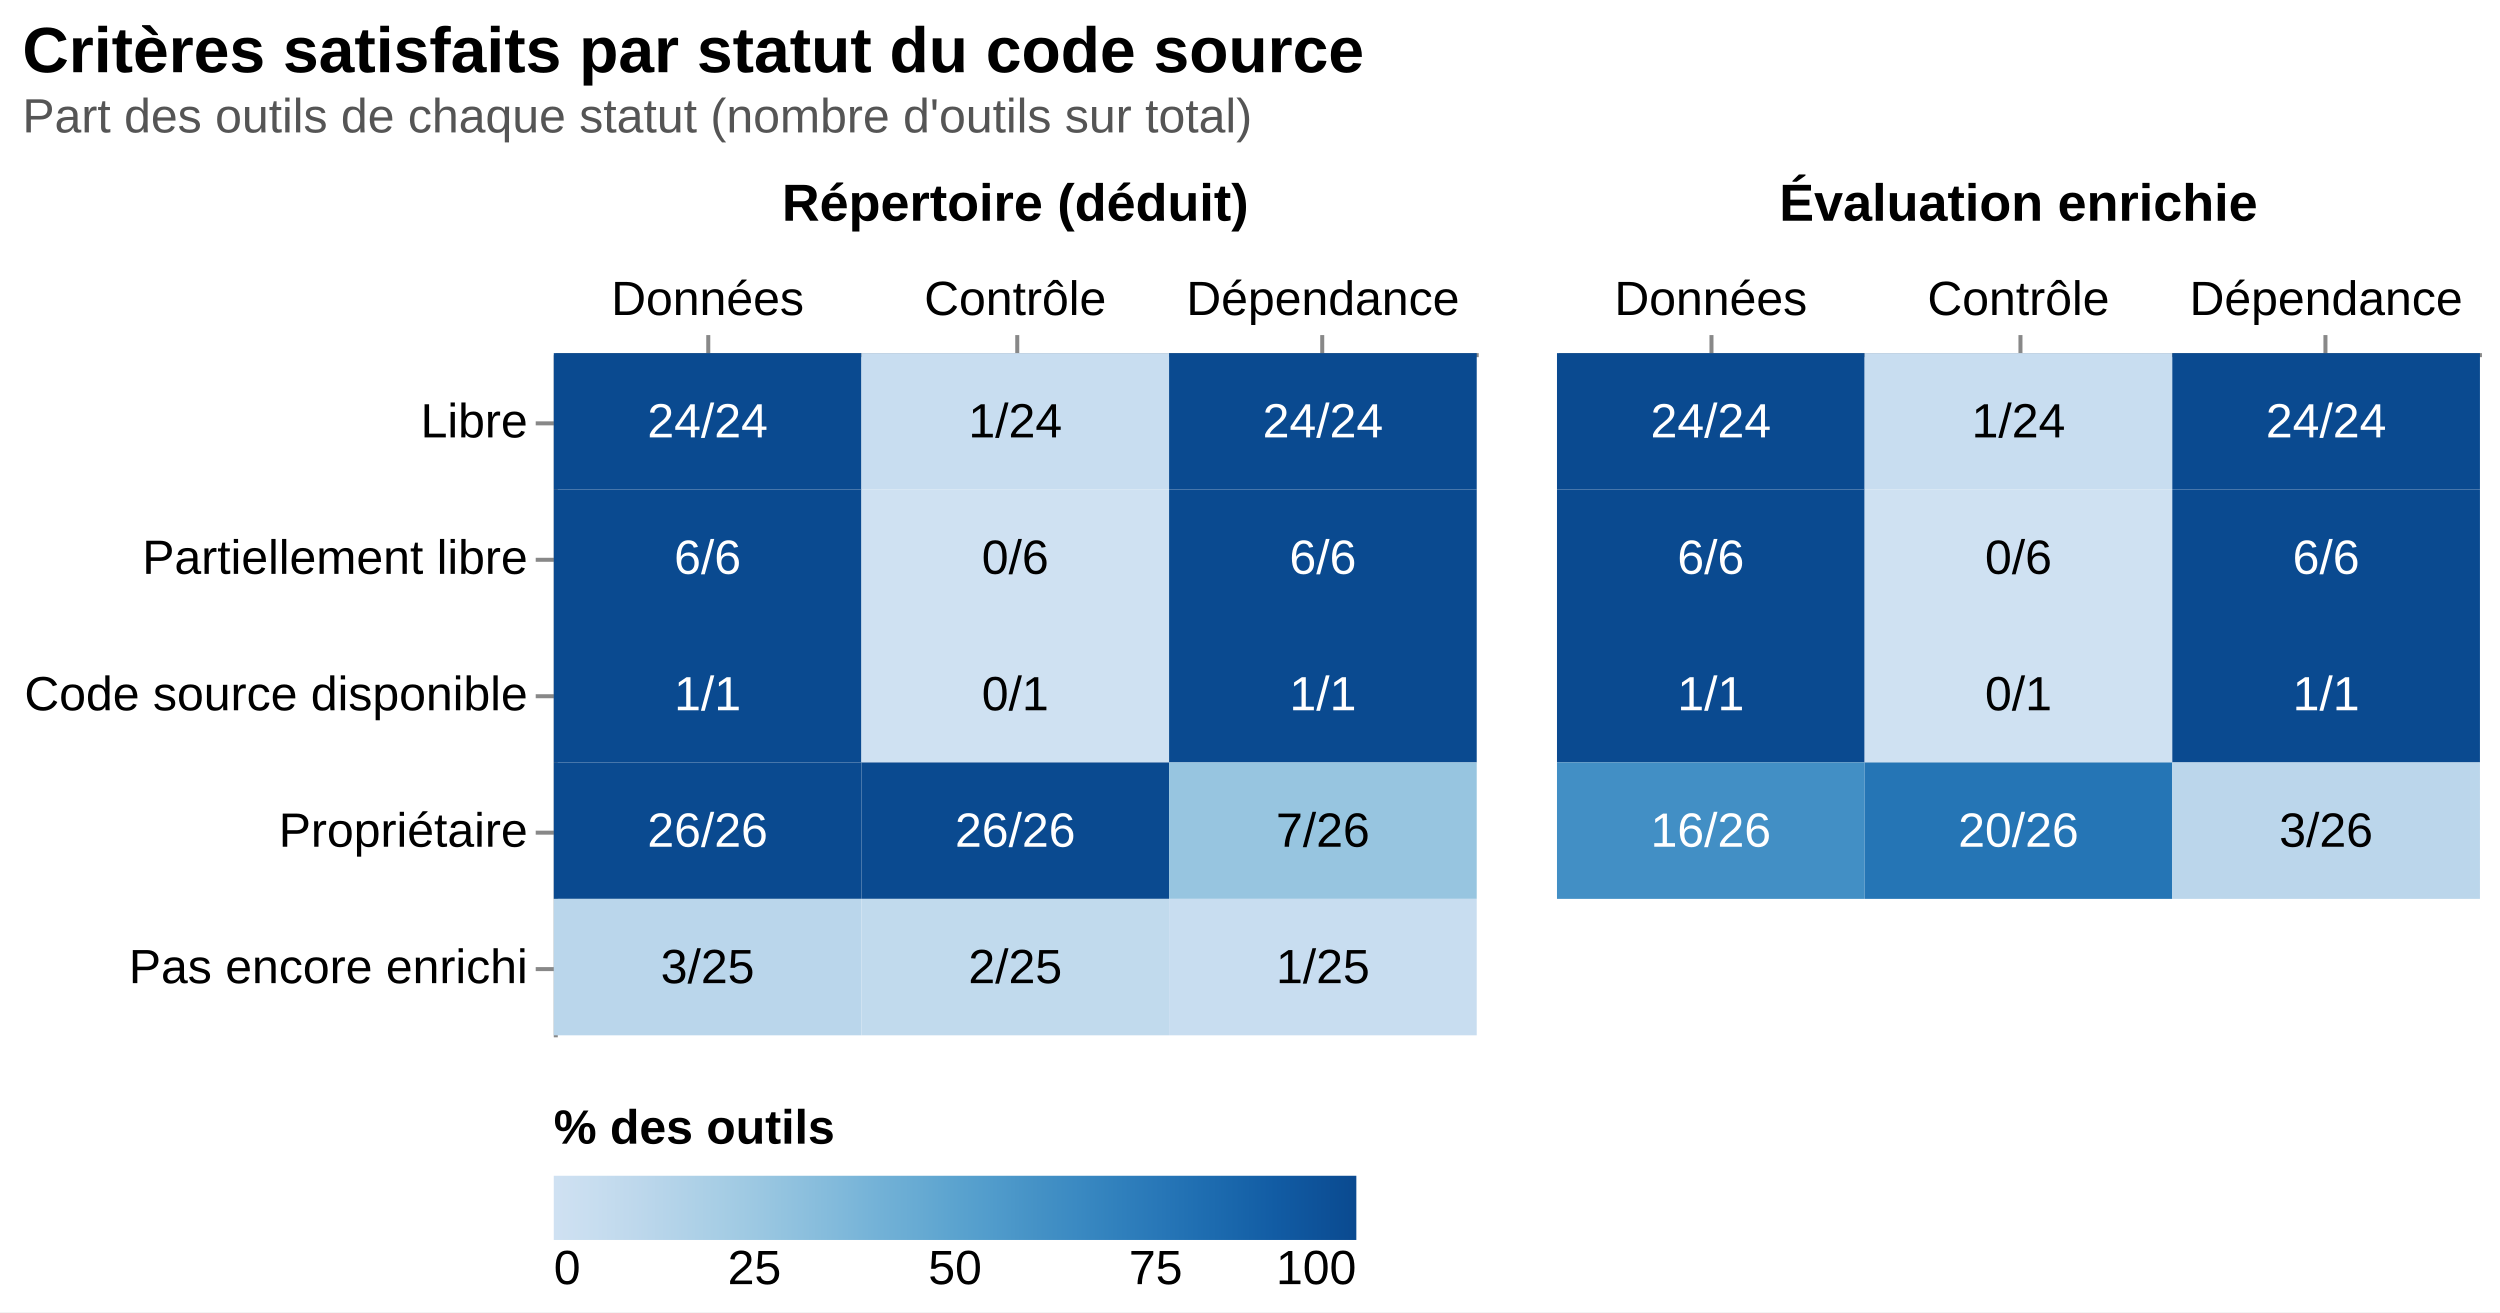
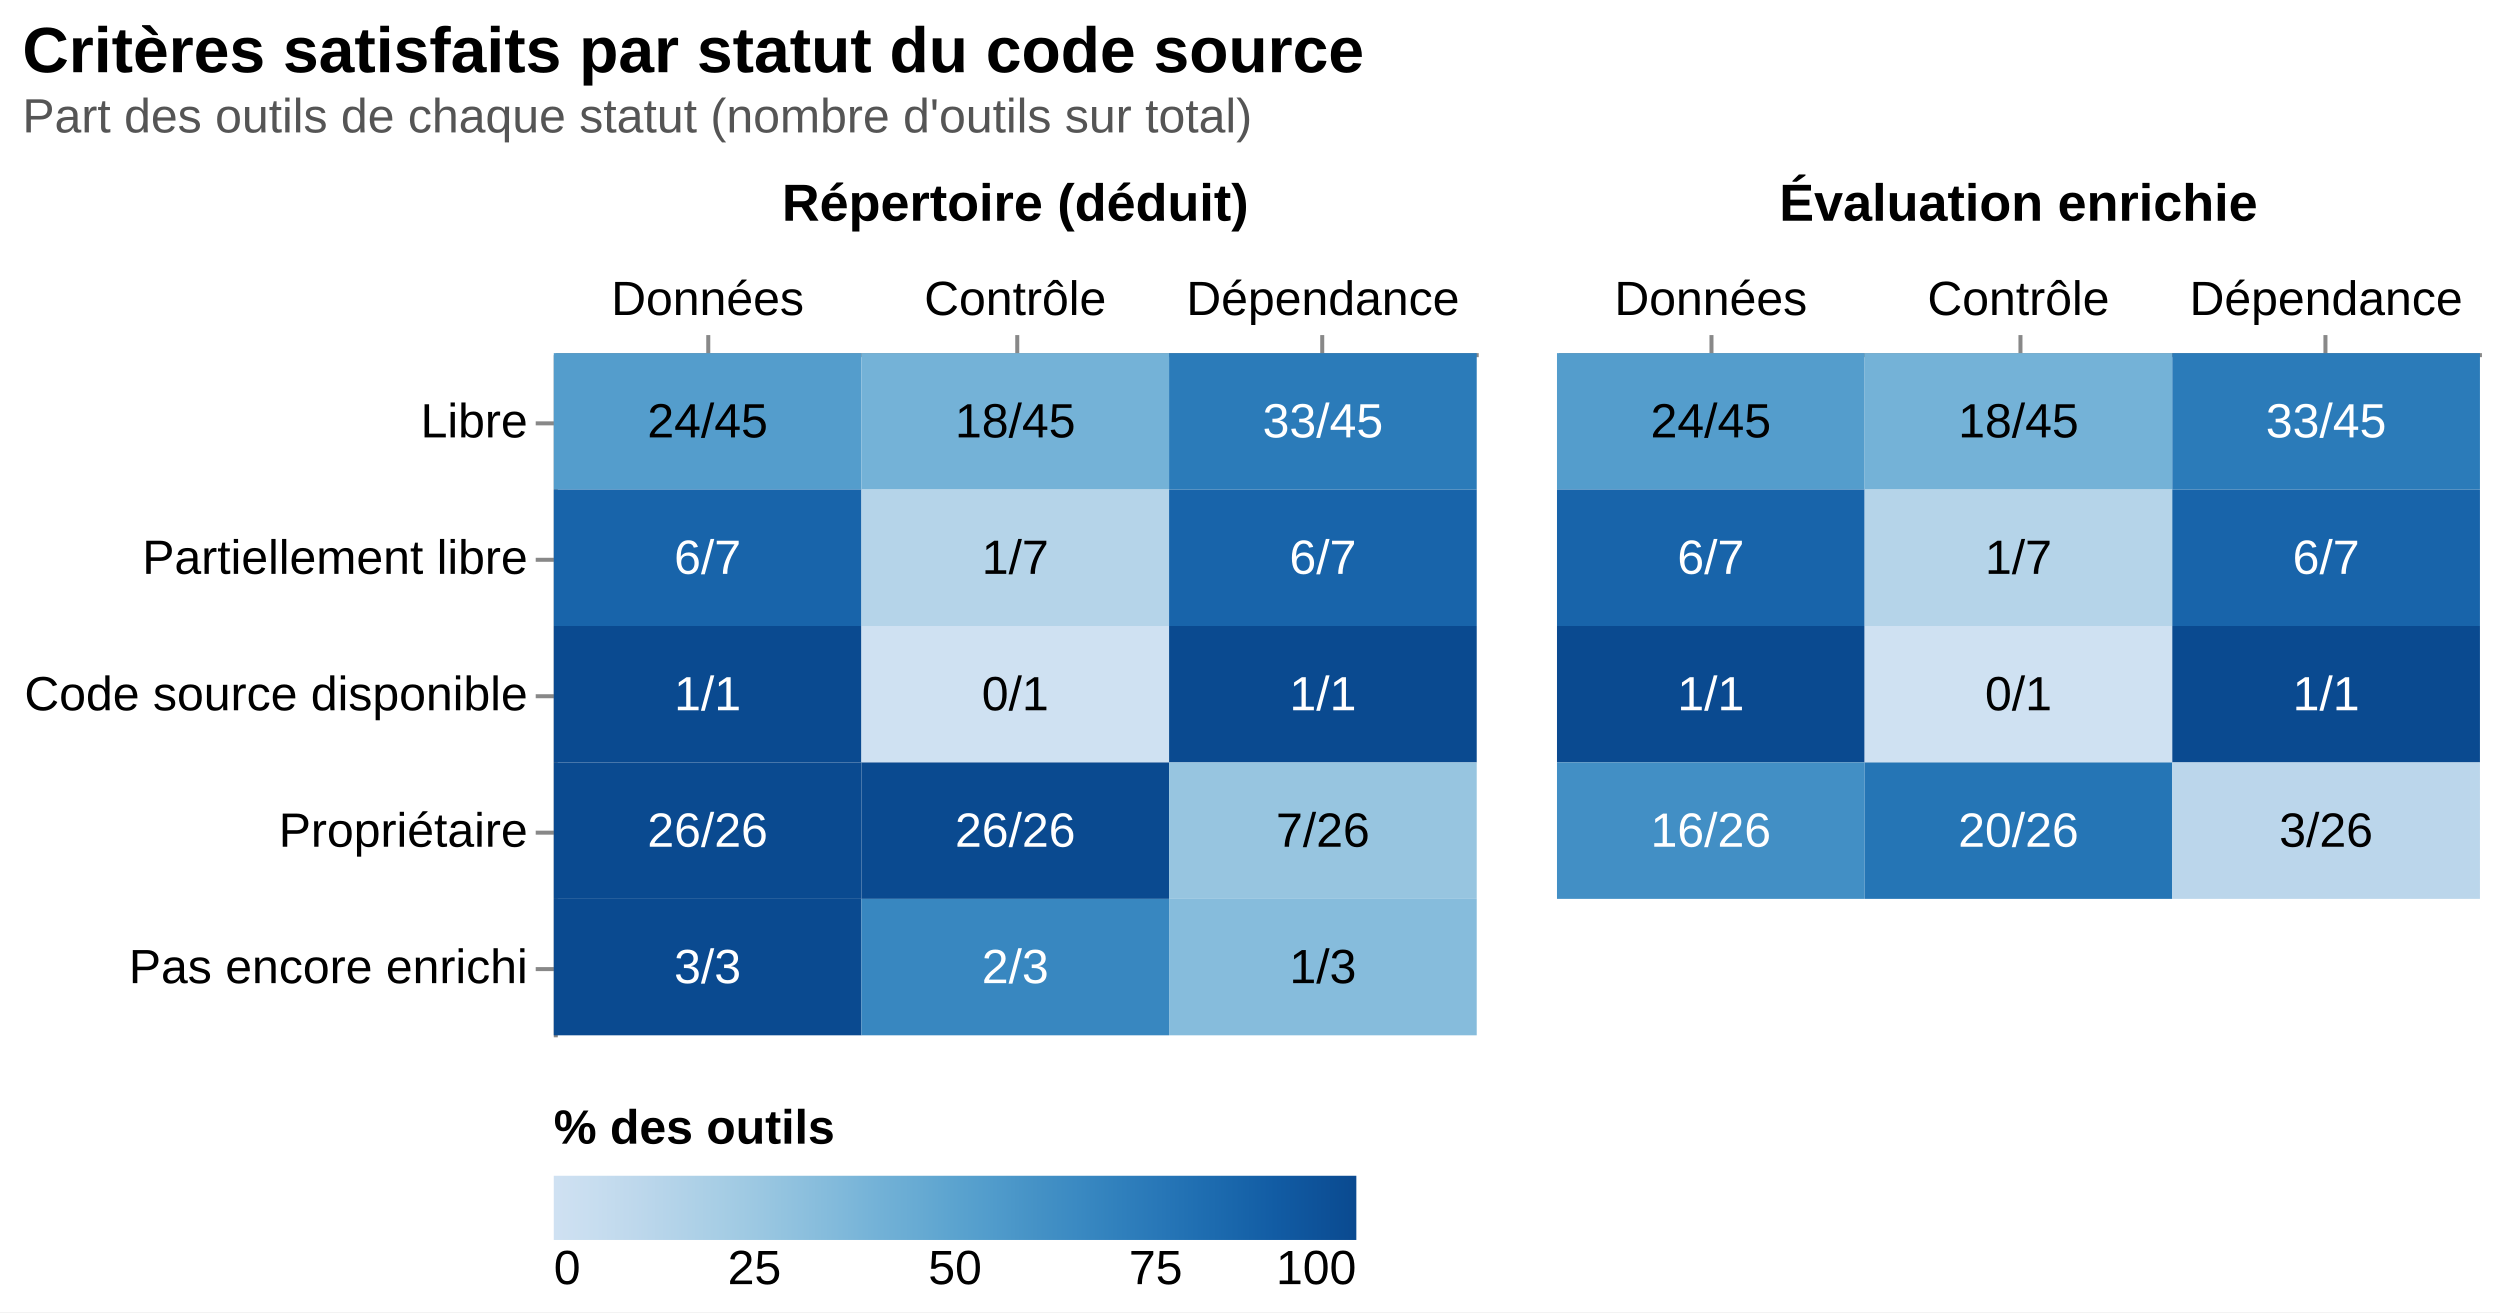
<svg xmlns="http://www.w3.org/2000/svg" version="1.1" class="marks" width="623" height="327" viewBox="0 0 623 327">
  <rect width="623" height="327" fill="white" />
  <g fill="none" stroke-miterlimit="10" transform="translate(138,88)">
    <g class="mark-group role-frame root" role="graphics-object" aria-roledescription="group mark container">
      <g transform="translate(0,0)">
        <path class="background" aria-hidden="true" d="M0,0h0v0h0Z" />
        <g>
          <g class="mark-group role-row-header row_header" role="graphics-object" aria-roledescription="group mark container">
            <g transform="translate(0,0)">
              <path class="background" aria-hidden="true" d="M0,0h0v170h0Z" />
              <g>
                <g class="mark-group role-axis" role="graphics-symbol" aria-roledescription="axis" aria-label="Y-axis for a discrete scale with 5 values: Libre, Partiellement libre, Code source disponible, Propriétaire, Pas encore enrichi">
                  <g transform="translate(0.5,0.5)">
                    <path class="background" aria-hidden="true" d="M0,0h0v0h0Z" pointer-events="none" />
                    <g>
                      <g class="mark-rule role-axis-tick" pointer-events="none">
                        <line transform="translate(0,17)" x2="-5" y2="0" stroke="#888888" stroke-width="1" opacity="1" />
                        <line transform="translate(0,51)" x2="-5" y2="0" stroke="#888888" stroke-width="1" opacity="1" />
                        <line transform="translate(0,85)" x2="-5" y2="0" stroke="#888888" stroke-width="1" opacity="1" />
                        <line transform="translate(0,119)" x2="-5" y2="0" stroke="#888888" stroke-width="1" opacity="1" />
                        <line transform="translate(0,153)" x2="-5" y2="0" stroke="#888888" stroke-width="1" opacity="1" />
                      </g>
                      <g class="mark-text role-axis-label" pointer-events="none">
                        <text text-anchor="end" transform="translate(-7,20.5)" font-family="Liberation Sans, Helvetica, Arial, sans-serif" font-size="12px" fill="#000" opacity="1">Libre</text>
                        <text text-anchor="end" transform="translate(-7,54.5)" font-family="Liberation Sans, Helvetica, Arial, sans-serif" font-size="12px" fill="#000" opacity="1">Partiellement libre</text>
                        <text text-anchor="end" transform="translate(-7,88.5)" font-family="Liberation Sans, Helvetica, Arial, sans-serif" font-size="12px" fill="#000" opacity="1">Code source disponible</text>
                        <text text-anchor="end" transform="translate(-7,122.5)" font-family="Liberation Sans, Helvetica, Arial, sans-serif" font-size="12px" fill="#000" opacity="1">Propriétaire</text>
                        <text text-anchor="end" transform="translate(-7,156.5)" font-family="Liberation Sans, Helvetica, Arial, sans-serif" font-size="12px" fill="#000" opacity="1">Pas encore enrichi</text>
                      </g>
                      <g class="mark-rule role-axis-domain" pointer-events="none">
                        <line transform="translate(0,0)" x2="0" y2="170" stroke="#888888" stroke-width="1" opacity="1" />
                      </g>
                    </g>
                    <path class="foreground" aria-hidden="true" d="" pointer-events="none" display="none" />
                  </g>
                </g>
              </g>
              <path class="foreground" aria-hidden="true" d="" display="none" />
            </g>
          </g>
          <g class="mark-group role-column-header column_header" role="graphics-object" aria-roledescription="group mark container">
            <g transform="translate(0,0)">
              <path class="background" aria-hidden="true" d="M0,0h230v0h-230Z" />
              <g>
                <g class="mark-group role-title">
                  <g transform="translate(115,-43)">
                    <path class="background" aria-hidden="true" d="M0,0h0v0h0Z" pointer-events="none" />
                    <g>
                      <g class="mark-text role-title-text" role="graphics-symbol" aria-roledescription="title" aria-label="Title text 'Répertoire (déduit)'" pointer-events="none">
                        <text text-anchor="middle" transform="translate(0,10)" font-family="Liberation Sans, Helvetica, Arial, sans-serif" font-size="13px" font-weight="bold" fill="#000" opacity="1">Répertoire (déduit)</text>
                      </g>
                    </g>
                    <path class="foreground" aria-hidden="true" d="" pointer-events="none" display="none" />
                  </g>
                </g>
                <g class="mark-group role-axis" role="graphics-symbol" aria-roledescription="axis" aria-label="X-axis for a discrete scale with 3 values: Données, Contrôle, Dépendance">
                  <g transform="translate(0.5,0.5)">
                    <path class="background" aria-hidden="true" d="M0,0h0v0h0Z" pointer-events="none" />
                    <g>
                      <g class="mark-rule role-axis-tick" pointer-events="none">
                        <line transform="translate(38,0)" x2="0" y2="-5" stroke="#888888" stroke-width="1" opacity="1" />
                        <line transform="translate(115,0)" x2="0" y2="-5" stroke="#888888" stroke-width="1" opacity="1" />
                        <line transform="translate(191,0)" x2="0" y2="-5" stroke="#888888" stroke-width="1" opacity="1" />
                      </g>
                      <g class="mark-text role-axis-label" pointer-events="none">
                        <text text-anchor="middle" transform="translate(37.83333,-10)" font-family="Liberation Sans, Helvetica, Arial, sans-serif" font-size="12px" fill="#000" opacity="1">Données</text>
                        <text text-anchor="middle" transform="translate(114.5,-10)" font-family="Liberation Sans, Helvetica, Arial, sans-serif" font-size="12px" fill="#000" opacity="1">Contrôle</text>
                        <text text-anchor="middle" transform="translate(191.1667,-10)" font-family="Liberation Sans, Helvetica, Arial, sans-serif" font-size="12px" fill="#000" opacity="1">Dépendance</text>
                      </g>
                      <g class="mark-rule role-axis-domain" pointer-events="none">
                        <line transform="translate(0,0)" x2="230" y2="0" stroke="#888888" stroke-width="1" opacity="1" />
                      </g>
                    </g>
                    <path class="foreground" aria-hidden="true" d="" pointer-events="none" display="none" />
                  </g>
                </g>
              </g>
              <path class="foreground" aria-hidden="true" d="" display="none" />
            </g>
            <g transform="translate(250,0)">
              <path class="background" aria-hidden="true" d="M0,0h230v0h-230Z" />
              <g>
                <g class="mark-group role-title">
                  <g transform="translate(115,-43)">
                    <path class="background" aria-hidden="true" d="M0,0h0v0h0Z" pointer-events="none" />
                    <g>
                      <g class="mark-text role-title-text" role="graphics-symbol" aria-roledescription="title" aria-label="Title text 'Évaluation enrichie'" pointer-events="none">
                        <text text-anchor="middle" transform="translate(0,10)" font-family="Liberation Sans, Helvetica, Arial, sans-serif" font-size="13px" font-weight="bold" fill="#000" opacity="1">Évaluation enrichie</text>
                      </g>
                    </g>
                    <path class="foreground" aria-hidden="true" d="" pointer-events="none" display="none" />
                  </g>
                </g>
                <g class="mark-group role-axis" role="graphics-symbol" aria-roledescription="axis" aria-label="X-axis for a discrete scale with 3 values: Données, Contrôle, Dépendance">
                  <g transform="translate(0.5,0.5)">
                    <path class="background" aria-hidden="true" d="M0,0h0v0h0Z" pointer-events="none" />
                    <g>
                      <g class="mark-rule role-axis-tick" pointer-events="none">
                        <line transform="translate(38,0)" x2="0" y2="-5" stroke="#888888" stroke-width="1" opacity="1" />
                        <line transform="translate(115,0)" x2="0" y2="-5" stroke="#888888" stroke-width="1" opacity="1" />
                        <line transform="translate(191,0)" x2="0" y2="-5" stroke="#888888" stroke-width="1" opacity="1" />
                      </g>
                      <g class="mark-text role-axis-label" pointer-events="none">
                        <text text-anchor="middle" transform="translate(37.83333,-10)" font-family="Liberation Sans, Helvetica, Arial, sans-serif" font-size="12px" fill="#000" opacity="1">Données</text>
                        <text text-anchor="middle" transform="translate(114.5,-10)" font-family="Liberation Sans, Helvetica, Arial, sans-serif" font-size="12px" fill="#000" opacity="1">Contrôle</text>
                        <text text-anchor="middle" transform="translate(191.1667,-10)" font-family="Liberation Sans, Helvetica, Arial, sans-serif" font-size="12px" fill="#000" opacity="1">Dépendance</text>
                      </g>
                      <g class="mark-rule role-axis-domain" pointer-events="none">
                        <line transform="translate(0,0)" x2="230" y2="0" stroke="#888888" stroke-width="1" opacity="1" />
                      </g>
                    </g>
                    <path class="foreground" aria-hidden="true" d="" pointer-events="none" display="none" />
                  </g>
                </g>
              </g>
              <path class="foreground" aria-hidden="true" d="" display="none" />
            </g>
          </g>
          <g class="mark-group role-scope cell" role="graphics-object" aria-roledescription="group mark container">
            <g transform="translate(0,0)">
              <path class="background" aria-hidden="true" d="M0,0h230v170h-230Z" />
              <g>
                <g class="mark-rect role-mark child_layer_0_marks" role="graphics-object" aria-roledescription="rect mark container">
-                   <path aria-label="critere: Données; statut: Libre; % des outils: 100" role="graphics-symbol" aria-roledescription="rect mark" d="M0,0h76.667v34h-76.667Z" fill="rgb(10, 74, 144)" />
-                   <path aria-label="critere: Contrôle; statut: Libre; % des outils: 4,16666666667" role="graphics-symbol" aria-roledescription="rect mark" d="M76.667,0h76.667v34h-76.667Z" fill="rgb(200, 221, 240)" />
-                   <path aria-label="critere: Dépendance; statut: Libre; % des outils: 100" role="graphics-symbol" aria-roledescription="rect mark" d="M153.333,0h76.667v34h-76.667Z" fill="rgb(10, 74, 144)" />
-                   <path aria-label="critere: Données; statut: Partiellement libre; % des outils: 100" role="graphics-symbol" aria-roledescription="rect mark" d="M0,34h76.667v34h-76.667Z" fill="rgb(10, 74, 144)" />
-                   <path aria-label="critere: Contrôle; statut: Partiellement libre; % des outils: 0" role="graphics-symbol" aria-roledescription="rect mark" d="M76.667,34h76.667v34h-76.667Z" fill="rgb(207, 225, 242)" />
-                   <path aria-label="critere: Dépendance; statut: Partiellement libre; % des outils: 100" role="graphics-symbol" aria-roledescription="rect mark" d="M153.333,34h76.667v34h-76.667Z" fill="rgb(10, 74, 144)" />
+                   <path aria-label="critere: Données; statut: Libre; % des outils: 53,3333333333" role="graphics-symbol" aria-roledescription="rect mark" d="M0,0h76.667v34h-76.667Z" fill="rgb(84, 157, 204)" />
+                   <path aria-label="critere: Contrôle; statut: Libre; % des outils: 40" role="graphics-symbol" aria-roledescription="rect mark" d="M76.667,0h76.667v34h-76.667Z" fill="rgb(116, 178, 215)" />
+                   <path aria-label="critere: Dépendance; statut: Libre; % des outils: 73,3333333333" role="graphics-symbol" aria-roledescription="rect mark" d="M153.333,0h76.667v34h-76.667Z" fill="rgb(43, 123, 185)" />
+                   <path aria-label="critere: Données; statut: Partiellement libre; % des outils: 85,7142857143" role="graphics-symbol" aria-roledescription="rect mark" d="M0,34h76.667v34h-76.667Z" fill="rgb(24, 100, 170)" />
+                   <path aria-label="critere: Contrôle; statut: Partiellement libre; % des outils: 14,2857142857" role="graphics-symbol" aria-roledescription="rect mark" d="M76.667,34h76.667v34h-76.667Z" fill="rgb(181, 212, 233)" />
+                   <path aria-label="critere: Dépendance; statut: Partiellement libre; % des outils: 85,7142857143" role="graphics-symbol" aria-roledescription="rect mark" d="M153.333,34h76.667v34h-76.667Z" fill="rgb(24, 100, 170)" />
                  <path aria-label="critere: Données; statut: Code source disponible; % des outils: 100" role="graphics-symbol" aria-roledescription="rect mark" d="M0,68h76.667v34h-76.667Z" fill="rgb(10, 74, 144)" />
                  <path aria-label="critere: Contrôle; statut: Code source disponible; % des outils: 0" role="graphics-symbol" aria-roledescription="rect mark" d="M76.667,68h76.667v34h-76.667Z" fill="rgb(207, 225, 242)" />
                  <path aria-label="critere: Dépendance; statut: Code source disponible; % des outils: 100" role="graphics-symbol" aria-roledescription="rect mark" d="M153.333,68h76.667v34h-76.667Z" fill="rgb(10, 74, 144)" />
                  <path aria-label="critere: Données; statut: Propriétaire; % des outils: 100" role="graphics-symbol" aria-roledescription="rect mark" d="M0,102h76.667v34h-76.667Z" fill="rgb(10, 74, 144)" />
                  <path aria-label="critere: Contrôle; statut: Propriétaire; % des outils: 100" role="graphics-symbol" aria-roledescription="rect mark" d="M76.667,102h76.667v34h-76.667Z" fill="rgb(10, 74, 144)" />
                  <path aria-label="critere: Dépendance; statut: Propriétaire; % des outils: 26,9230769231" role="graphics-symbol" aria-roledescription="rect mark" d="M153.333,102h76.667v34h-76.667Z" fill="rgb(151, 197, 224)" />
-                   <path aria-label="critere: Données; statut: Pas encore enrichi; % des outils: 12" role="graphics-symbol" aria-roledescription="rect mark" d="M0,136h76.667v34h-76.667Z" fill="rgb(186, 214, 235)" />
-                   <path aria-label="critere: Contrôle; statut: Pas encore enrichi; % des outils: 8" role="graphics-symbol" aria-roledescription="rect mark" d="M76.667,136h76.667v34h-76.667Z" fill="rgb(193, 218, 237)" />
-                   <path aria-label="critere: Dépendance; statut: Pas encore enrichi; % des outils: 4" role="graphics-symbol" aria-roledescription="rect mark" d="M153.333,136h76.667v34h-76.667Z" fill="rgb(200, 221, 240)" />
+                   <path aria-label="critere: Données; statut: Pas encore enrichi; % des outils: 100" role="graphics-symbol" aria-roledescription="rect mark" d="M0,136h76.667v34h-76.667Z" fill="rgb(10, 74, 144)" />
+                   <path aria-label="critere: Contrôle; statut: Pas encore enrichi; % des outils: 66,6666666667" role="graphics-symbol" aria-roledescription="rect mark" d="M76.667,136h76.667v34h-76.667Z" fill="rgb(56, 135, 192)" />
+                   <path aria-label="critere: Dépendance; statut: Pas encore enrichi; % des outils: 33,3333333333" role="graphics-symbol" aria-roledescription="rect mark" d="M153.333,136h76.667v34h-76.667Z" fill="rgb(134, 188, 220)" />
                </g>
                <g class="mark-text role-mark child_layer_1_marks" role="graphics-object" aria-roledescription="text mark container">
-                   <text aria-label="critere: Données; statut: Libre; etiquette: 24/24" role="graphics-symbol" aria-roledescription="text mark" text-anchor="middle" transform="translate(38.33333,21)" font-family="Liberation Sans, Helvetica, Arial, sans-serif" font-size="12px" fill="white">24/24</text>
-                   <text aria-label="critere: Contrôle; statut: Libre; etiquette: 1/24" role="graphics-symbol" aria-roledescription="text mark" text-anchor="middle" transform="translate(115,21)" font-family="Liberation Sans, Helvetica, Arial, sans-serif" font-size="12px" fill="black">1/24</text>
-                   <text aria-label="critere: Dépendance; statut: Libre; etiquette: 24/24" role="graphics-symbol" aria-roledescription="text mark" text-anchor="middle" transform="translate(191.6667,21)" font-family="Liberation Sans, Helvetica, Arial, sans-serif" font-size="12px" fill="white">24/24</text>
-                   <text aria-label="critere: Données; statut: Partiellement libre; etiquette: 6/6" role="graphics-symbol" aria-roledescription="text mark" text-anchor="middle" transform="translate(38.33333,55)" font-family="Liberation Sans, Helvetica, Arial, sans-serif" font-size="12px" fill="white">6/6</text>
-                   <text aria-label="critere: Contrôle; statut: Partiellement libre; etiquette: 0/6" role="graphics-symbol" aria-roledescription="text mark" text-anchor="middle" transform="translate(115,55)" font-family="Liberation Sans, Helvetica, Arial, sans-serif" font-size="12px" fill="black">0/6</text>
-                   <text aria-label="critere: Dépendance; statut: Partiellement libre; etiquette: 6/6" role="graphics-symbol" aria-roledescription="text mark" text-anchor="middle" transform="translate(191.6667,55)" font-family="Liberation Sans, Helvetica, Arial, sans-serif" font-size="12px" fill="white">6/6</text>
+                   <text aria-label="critere: Données; statut: Libre; etiquette: 24/45" role="graphics-symbol" aria-roledescription="text mark" text-anchor="middle" transform="translate(38.33333,21)" font-family="Liberation Sans, Helvetica, Arial, sans-serif" font-size="12px" fill="black">24/45</text>
+                   <text aria-label="critere: Contrôle; statut: Libre; etiquette: 18/45" role="graphics-symbol" aria-roledescription="text mark" text-anchor="middle" transform="translate(115,21)" font-family="Liberation Sans, Helvetica, Arial, sans-serif" font-size="12px" fill="black">18/45</text>
+                   <text aria-label="critere: Dépendance; statut: Libre; etiquette: 33/45" role="graphics-symbol" aria-roledescription="text mark" text-anchor="middle" transform="translate(191.6667,21)" font-family="Liberation Sans, Helvetica, Arial, sans-serif" font-size="12px" fill="white">33/45</text>
+                   <text aria-label="critere: Données; statut: Partiellement libre; etiquette: 6/7" role="graphics-symbol" aria-roledescription="text mark" text-anchor="middle" transform="translate(38.33333,55)" font-family="Liberation Sans, Helvetica, Arial, sans-serif" font-size="12px" fill="white">6/7</text>
+                   <text aria-label="critere: Contrôle; statut: Partiellement libre; etiquette: 1/7" role="graphics-symbol" aria-roledescription="text mark" text-anchor="middle" transform="translate(115,55)" font-family="Liberation Sans, Helvetica, Arial, sans-serif" font-size="12px" fill="black">1/7</text>
+                   <text aria-label="critere: Dépendance; statut: Partiellement libre; etiquette: 6/7" role="graphics-symbol" aria-roledescription="text mark" text-anchor="middle" transform="translate(191.6667,55)" font-family="Liberation Sans, Helvetica, Arial, sans-serif" font-size="12px" fill="white">6/7</text>
                  <text aria-label="critere: Données; statut: Code source disponible; etiquette: 1/1" role="graphics-symbol" aria-roledescription="text mark" text-anchor="middle" transform="translate(38.33333,89)" font-family="Liberation Sans, Helvetica, Arial, sans-serif" font-size="12px" fill="white">1/1</text>
                  <text aria-label="critere: Contrôle; statut: Code source disponible; etiquette: 0/1" role="graphics-symbol" aria-roledescription="text mark" text-anchor="middle" transform="translate(115,89)" font-family="Liberation Sans, Helvetica, Arial, sans-serif" font-size="12px" fill="black">0/1</text>
                  <text aria-label="critere: Dépendance; statut: Code source disponible; etiquette: 1/1" role="graphics-symbol" aria-roledescription="text mark" text-anchor="middle" transform="translate(191.6667,89)" font-family="Liberation Sans, Helvetica, Arial, sans-serif" font-size="12px" fill="white">1/1</text>
                  <text aria-label="critere: Données; statut: Propriétaire; etiquette: 26/26" role="graphics-symbol" aria-roledescription="text mark" text-anchor="middle" transform="translate(38.33333,123)" font-family="Liberation Sans, Helvetica, Arial, sans-serif" font-size="12px" fill="white">26/26</text>
                  <text aria-label="critere: Contrôle; statut: Propriétaire; etiquette: 26/26" role="graphics-symbol" aria-roledescription="text mark" text-anchor="middle" transform="translate(115,123)" font-family="Liberation Sans, Helvetica, Arial, sans-serif" font-size="12px" fill="white">26/26</text>
                  <text aria-label="critere: Dépendance; statut: Propriétaire; etiquette: 7/26" role="graphics-symbol" aria-roledescription="text mark" text-anchor="middle" transform="translate(191.6667,123)" font-family="Liberation Sans, Helvetica, Arial, sans-serif" font-size="12px" fill="black">7/26</text>
-                   <text aria-label="critere: Données; statut: Pas encore enrichi; etiquette: 3/25" role="graphics-symbol" aria-roledescription="text mark" text-anchor="middle" transform="translate(38.33333,157)" font-family="Liberation Sans, Helvetica, Arial, sans-serif" font-size="12px" fill="black">3/25</text>
-                   <text aria-label="critere: Contrôle; statut: Pas encore enrichi; etiquette: 2/25" role="graphics-symbol" aria-roledescription="text mark" text-anchor="middle" transform="translate(115,157)" font-family="Liberation Sans, Helvetica, Arial, sans-serif" font-size="12px" fill="black">2/25</text>
-                   <text aria-label="critere: Dépendance; statut: Pas encore enrichi; etiquette: 1/25" role="graphics-symbol" aria-roledescription="text mark" text-anchor="middle" transform="translate(191.6667,157)" font-family="Liberation Sans, Helvetica, Arial, sans-serif" font-size="12px" fill="black">1/25</text>
+                   <text aria-label="critere: Données; statut: Pas encore enrichi; etiquette: 3/3" role="graphics-symbol" aria-roledescription="text mark" text-anchor="middle" transform="translate(38.33333,157)" font-family="Liberation Sans, Helvetica, Arial, sans-serif" font-size="12px" fill="white">3/3</text>
+                   <text aria-label="critere: Contrôle; statut: Pas encore enrichi; etiquette: 2/3" role="graphics-symbol" aria-roledescription="text mark" text-anchor="middle" transform="translate(115,157)" font-family="Liberation Sans, Helvetica, Arial, sans-serif" font-size="12px" fill="white">2/3</text>
+                   <text aria-label="critere: Dépendance; statut: Pas encore enrichi; etiquette: 1/3" role="graphics-symbol" aria-roledescription="text mark" text-anchor="middle" transform="translate(191.6667,157)" font-family="Liberation Sans, Helvetica, Arial, sans-serif" font-size="12px" fill="black">1/3</text>
                </g>
              </g>
              <path class="foreground" aria-hidden="true" d="" display="none" />
            </g>
            <g transform="translate(250,0)">
              <path class="background" aria-hidden="true" d="M0,0h230v170h-230Z" />
              <g>
                <g class="mark-rect role-mark child_layer_0_marks" role="graphics-object" aria-roledescription="rect mark container">
-                   <path aria-label="critere: Données; statut: Libre; % des outils: 100" role="graphics-symbol" aria-roledescription="rect mark" d="M0,0h76.667v34h-76.667Z" fill="rgb(10, 74, 144)" />
-                   <path aria-label="critere: Contrôle; statut: Libre; % des outils: 4,16666666667" role="graphics-symbol" aria-roledescription="rect mark" d="M76.667,0h76.667v34h-76.667Z" fill="rgb(200, 221, 240)" />
-                   <path aria-label="critere: Dépendance; statut: Libre; % des outils: 100" role="graphics-symbol" aria-roledescription="rect mark" d="M153.333,0h76.667v34h-76.667Z" fill="rgb(10, 74, 144)" />
-                   <path aria-label="critere: Données; statut: Partiellement libre; % des outils: 100" role="graphics-symbol" aria-roledescription="rect mark" d="M0,34h76.667v34h-76.667Z" fill="rgb(10, 74, 144)" />
-                   <path aria-label="critere: Contrôle; statut: Partiellement libre; % des outils: 0" role="graphics-symbol" aria-roledescription="rect mark" d="M76.667,34h76.667v34h-76.667Z" fill="rgb(207, 225, 242)" />
-                   <path aria-label="critere: Dépendance; statut: Partiellement libre; % des outils: 100" role="graphics-symbol" aria-roledescription="rect mark" d="M153.333,34h76.667v34h-76.667Z" fill="rgb(10, 74, 144)" />
+                   <path aria-label="critere: Données; statut: Libre; % des outils: 53,3333333333" role="graphics-symbol" aria-roledescription="rect mark" d="M0,0h76.667v34h-76.667Z" fill="rgb(84, 157, 204)" />
+                   <path aria-label="critere: Contrôle; statut: Libre; % des outils: 40" role="graphics-symbol" aria-roledescription="rect mark" d="M76.667,0h76.667v34h-76.667Z" fill="rgb(116, 178, 215)" />
+                   <path aria-label="critere: Dépendance; statut: Libre; % des outils: 73,3333333333" role="graphics-symbol" aria-roledescription="rect mark" d="M153.333,0h76.667v34h-76.667Z" fill="rgb(43, 123, 185)" />
+                   <path aria-label="critere: Données; statut: Partiellement libre; % des outils: 85,7142857143" role="graphics-symbol" aria-roledescription="rect mark" d="M0,34h76.667v34h-76.667Z" fill="rgb(24, 100, 170)" />
+                   <path aria-label="critere: Contrôle; statut: Partiellement libre; % des outils: 14,2857142857" role="graphics-symbol" aria-roledescription="rect mark" d="M76.667,34h76.667v34h-76.667Z" fill="rgb(181, 212, 233)" />
+                   <path aria-label="critere: Dépendance; statut: Partiellement libre; % des outils: 85,7142857143" role="graphics-symbol" aria-roledescription="rect mark" d="M153.333,34h76.667v34h-76.667Z" fill="rgb(24, 100, 170)" />
                  <path aria-label="critere: Données; statut: Code source disponible; % des outils: 100" role="graphics-symbol" aria-roledescription="rect mark" d="M0,68h76.667v34h-76.667Z" fill="rgb(10, 74, 144)" />
                  <path aria-label="critere: Contrôle; statut: Code source disponible; % des outils: 0" role="graphics-symbol" aria-roledescription="rect mark" d="M76.667,68h76.667v34h-76.667Z" fill="rgb(207, 225, 242)" />
                  <path aria-label="critere: Dépendance; statut: Code source disponible; % des outils: 100" role="graphics-symbol" aria-roledescription="rect mark" d="M153.333,68h76.667v34h-76.667Z" fill="rgb(10, 74, 144)" />
                  <path aria-label="critere: Données; statut: Propriétaire; % des outils: 61,5384615385" role="graphics-symbol" aria-roledescription="rect mark" d="M0,102h76.667v34h-76.667Z" fill="rgb(66, 143, 197)" />
                  <path aria-label="critere: Contrôle; statut: Propriétaire; % des outils: 76,9230769231" role="graphics-symbol" aria-roledescription="rect mark" d="M76.667,102h76.667v34h-76.667Z" fill="rgb(37, 117, 181)" />
                  <path aria-label="critere: Dépendance; statut: Propriétaire; % des outils: 11,5384615385" role="graphics-symbol" aria-roledescription="rect mark" d="M153.333,102h76.667v34h-76.667Z" fill="rgb(187, 214, 235)" />
                </g>
                <g class="mark-text role-mark child_layer_1_marks" role="graphics-object" aria-roledescription="text mark container">
-                   <text aria-label="critere: Données; statut: Libre; etiquette: 24/24" role="graphics-symbol" aria-roledescription="text mark" text-anchor="middle" transform="translate(38.33333,21)" font-family="Liberation Sans, Helvetica, Arial, sans-serif" font-size="12px" fill="white">24/24</text>
-                   <text aria-label="critere: Contrôle; statut: Libre; etiquette: 1/24" role="graphics-symbol" aria-roledescription="text mark" text-anchor="middle" transform="translate(115,21)" font-family="Liberation Sans, Helvetica, Arial, sans-serif" font-size="12px" fill="black">1/24</text>
-                   <text aria-label="critere: Dépendance; statut: Libre; etiquette: 24/24" role="graphics-symbol" aria-roledescription="text mark" text-anchor="middle" transform="translate(191.6667,21)" font-family="Liberation Sans, Helvetica, Arial, sans-serif" font-size="12px" fill="white">24/24</text>
-                   <text aria-label="critere: Données; statut: Partiellement libre; etiquette: 6/6" role="graphics-symbol" aria-roledescription="text mark" text-anchor="middle" transform="translate(38.33333,55)" font-family="Liberation Sans, Helvetica, Arial, sans-serif" font-size="12px" fill="white">6/6</text>
-                   <text aria-label="critere: Contrôle; statut: Partiellement libre; etiquette: 0/6" role="graphics-symbol" aria-roledescription="text mark" text-anchor="middle" transform="translate(115,55)" font-family="Liberation Sans, Helvetica, Arial, sans-serif" font-size="12px" fill="black">0/6</text>
-                   <text aria-label="critere: Dépendance; statut: Partiellement libre; etiquette: 6/6" role="graphics-symbol" aria-roledescription="text mark" text-anchor="middle" transform="translate(191.6667,55)" font-family="Liberation Sans, Helvetica, Arial, sans-serif" font-size="12px" fill="white">6/6</text>
+                   <text aria-label="critere: Données; statut: Libre; etiquette: 24/45" role="graphics-symbol" aria-roledescription="text mark" text-anchor="middle" transform="translate(38.33333,21)" font-family="Liberation Sans, Helvetica, Arial, sans-serif" font-size="12px" fill="black">24/45</text>
+                   <text aria-label="critere: Contrôle; statut: Libre; etiquette: 18/45" role="graphics-symbol" aria-roledescription="text mark" text-anchor="middle" transform="translate(115,21)" font-family="Liberation Sans, Helvetica, Arial, sans-serif" font-size="12px" fill="black">18/45</text>
+                   <text aria-label="critere: Dépendance; statut: Libre; etiquette: 33/45" role="graphics-symbol" aria-roledescription="text mark" text-anchor="middle" transform="translate(191.6667,21)" font-family="Liberation Sans, Helvetica, Arial, sans-serif" font-size="12px" fill="white">33/45</text>
+                   <text aria-label="critere: Données; statut: Partiellement libre; etiquette: 6/7" role="graphics-symbol" aria-roledescription="text mark" text-anchor="middle" transform="translate(38.33333,55)" font-family="Liberation Sans, Helvetica, Arial, sans-serif" font-size="12px" fill="white">6/7</text>
+                   <text aria-label="critere: Contrôle; statut: Partiellement libre; etiquette: 1/7" role="graphics-symbol" aria-roledescription="text mark" text-anchor="middle" transform="translate(115,55)" font-family="Liberation Sans, Helvetica, Arial, sans-serif" font-size="12px" fill="black">1/7</text>
+                   <text aria-label="critere: Dépendance; statut: Partiellement libre; etiquette: 6/7" role="graphics-symbol" aria-roledescription="text mark" text-anchor="middle" transform="translate(191.6667,55)" font-family="Liberation Sans, Helvetica, Arial, sans-serif" font-size="12px" fill="white">6/7</text>
                  <text aria-label="critere: Données; statut: Code source disponible; etiquette: 1/1" role="graphics-symbol" aria-roledescription="text mark" text-anchor="middle" transform="translate(38.33333,89)" font-family="Liberation Sans, Helvetica, Arial, sans-serif" font-size="12px" fill="white">1/1</text>
                  <text aria-label="critere: Contrôle; statut: Code source disponible; etiquette: 0/1" role="graphics-symbol" aria-roledescription="text mark" text-anchor="middle" transform="translate(115,89)" font-family="Liberation Sans, Helvetica, Arial, sans-serif" font-size="12px" fill="black">0/1</text>
                  <text aria-label="critere: Dépendance; statut: Code source disponible; etiquette: 1/1" role="graphics-symbol" aria-roledescription="text mark" text-anchor="middle" transform="translate(191.6667,89)" font-family="Liberation Sans, Helvetica, Arial, sans-serif" font-size="12px" fill="white">1/1</text>
                  <text aria-label="critere: Données; statut: Propriétaire; etiquette: 16/26" role="graphics-symbol" aria-roledescription="text mark" text-anchor="middle" transform="translate(38.33333,123)" font-family="Liberation Sans, Helvetica, Arial, sans-serif" font-size="12px" fill="white">16/26</text>
                  <text aria-label="critere: Contrôle; statut: Propriétaire; etiquette: 20/26" role="graphics-symbol" aria-roledescription="text mark" text-anchor="middle" transform="translate(115,123)" font-family="Liberation Sans, Helvetica, Arial, sans-serif" font-size="12px" fill="white">20/26</text>
                  <text aria-label="critere: Dépendance; statut: Propriétaire; etiquette: 3/26" role="graphics-symbol" aria-roledescription="text mark" text-anchor="middle" transform="translate(191.6667,123)" font-family="Liberation Sans, Helvetica, Arial, sans-serif" font-size="12px" fill="black">3/26</text>
                </g>
              </g>
              <path class="foreground" aria-hidden="true" d="" display="none" />
            </g>
          </g>
          <g class="mark-group role-legend" role="graphics-symbol" aria-roledescription="legend" aria-label="Gradient legend titled '% des outils' for fill color with values from 0 to 100">
            <g transform="translate(0,188)">
              <path class="background" aria-hidden="true" d="M0,0h200v46h-200Z" pointer-events="none" />
              <g>
                <g class="mark-group role-legend-entry">
                  <g transform="translate(0,17)">
                    <path class="background" aria-hidden="true" d="M0,0h0v0h0Z" pointer-events="none" />
                    <g>
                      <g class="mark-rect role-legend-gradient" pointer-events="none">
                        <path d="M0,0h200v16h-200Z" fill="url(#gradient_0)" stroke="#ddd" stroke-width="0" opacity="1" />
                      </g>
                      <g class="mark-text role-legend-label" pointer-events="none">
                        <text text-anchor="start" transform="translate(0,27)" font-family="Liberation Sans, Helvetica, Arial, sans-serif" font-size="12px" fill="#000" opacity="1">0</text>
                        <text text-anchor="middle" transform="translate(50,27)" font-family="Liberation Sans, Helvetica, Arial, sans-serif" font-size="12px" fill="#000" opacity="1">25</text>
                        <text text-anchor="middle" transform="translate(100,27)" font-family="Liberation Sans, Helvetica, Arial, sans-serif" font-size="12px" fill="#000" opacity="1">50</text>
                        <text text-anchor="middle" transform="translate(150,27)" font-family="Liberation Sans, Helvetica, Arial, sans-serif" font-size="12px" fill="#000" opacity="1">75</text>
                        <text text-anchor="end" transform="translate(200,27)" font-family="Liberation Sans, Helvetica, Arial, sans-serif" font-size="12px" fill="#000" opacity="1">100</text>
                      </g>
                    </g>
                    <path class="foreground" aria-hidden="true" d="" pointer-events="none" display="none" />
                  </g>
                </g>
                <g class="mark-text role-legend-title" pointer-events="none">
                  <text text-anchor="start" transform="translate(0,9)" font-family="Liberation Sans, Helvetica, Arial, sans-serif" font-size="12px" font-weight="bold" fill="#000" opacity="1">% des outils</text>
                </g>
              </g>
              <path class="foreground" aria-hidden="true" d="" pointer-events="none" display="none" />
            </g>
          </g>
          <g class="mark-group role-title">
            <g transform="translate(-132.4141,-83)">
              <path class="background" aria-hidden="true" d="M0,0h0v0h0Z" pointer-events="none" />
              <g>
                <g class="mark-text role-title-text" role="graphics-symbol" aria-roledescription="title" aria-label="Title text 'Critères satisfaits par statut du code source'" pointer-events="none">
                  <text text-anchor="start" transform="translate(0,13)" font-family="Liberation Sans, Helvetica, Arial, sans-serif" font-size="16px" font-weight="bold" fill="#000" opacity="1">Critères satisfaits par statut du code source</text>
                </g>
                <g class="mark-text role-title-subtitle" role="graphics-symbol" aria-roledescription="subtitle" aria-label="Subtitle text 'Part des outils de chaque statut (nombre d'outils sur total)'" pointer-events="none">
                  <text text-anchor="start" transform="translate(0,28)" font-family="Liberation Sans, Helvetica, Arial, sans-serif" font-size="12px" fill="#555555" opacity="1">Part des outils de chaque statut (nombre d'outils sur total)</text>
                </g>
              </g>
              <path class="foreground" aria-hidden="true" d="" pointer-events="none" display="none" />
            </g>
          </g>
        </g>
        <path class="foreground" aria-hidden="true" d="" display="none" />
      </g>
    </g>
  </g>
  <defs>
    <linearGradient id="gradient_0" x1="0" x2="1" y1="0" y2="0">
      <stop offset="0" stop-color="rgb(207, 225, 242)" />
      <stop offset="0.05" stop-color="rgb(199, 221, 239)" />
      <stop offset="0.1" stop-color="rgb(190, 216, 236)" />
      <stop offset="0.15" stop-color="rgb(179, 211, 233)" />
      <stop offset="0.2" stop-color="rgb(168, 206, 229)" />
      <stop offset="0.25" stop-color="rgb(156, 200, 226)" />
      <stop offset="0.3" stop-color="rgb(143, 193, 222)" />
      <stop offset="0.35" stop-color="rgb(130, 186, 219)" />
      <stop offset="0.4" stop-color="rgb(116, 178, 215)" />
      <stop offset="0.45" stop-color="rgb(104, 171, 211)" />
      <stop offset="0.5" stop-color="rgb(91, 163, 207)" />
      <stop offset="0.55" stop-color="rgb(80, 155, 203)" />
      <stop offset="0.6" stop-color="rgb(69, 146, 198)" />
      <stop offset="0.65" stop-color="rgb(59, 138, 194)" />
      <stop offset="0.7" stop-color="rgb(49, 129, 189)" />
      <stop offset="0.75" stop-color="rgb(41, 120, 184)" />
      <stop offset="0.8" stop-color="rgb(32, 111, 178)" />
      <stop offset="0.85" stop-color="rgb(25, 102, 171)" />
      <stop offset="0.9" stop-color="rgb(18, 92, 164)" />
      <stop offset="0.95" stop-color="rgb(14, 83, 154)" />
      <stop offset="1" stop-color="rgb(10, 74, 144)" />
    </linearGradient>
  </defs>
</svg>
